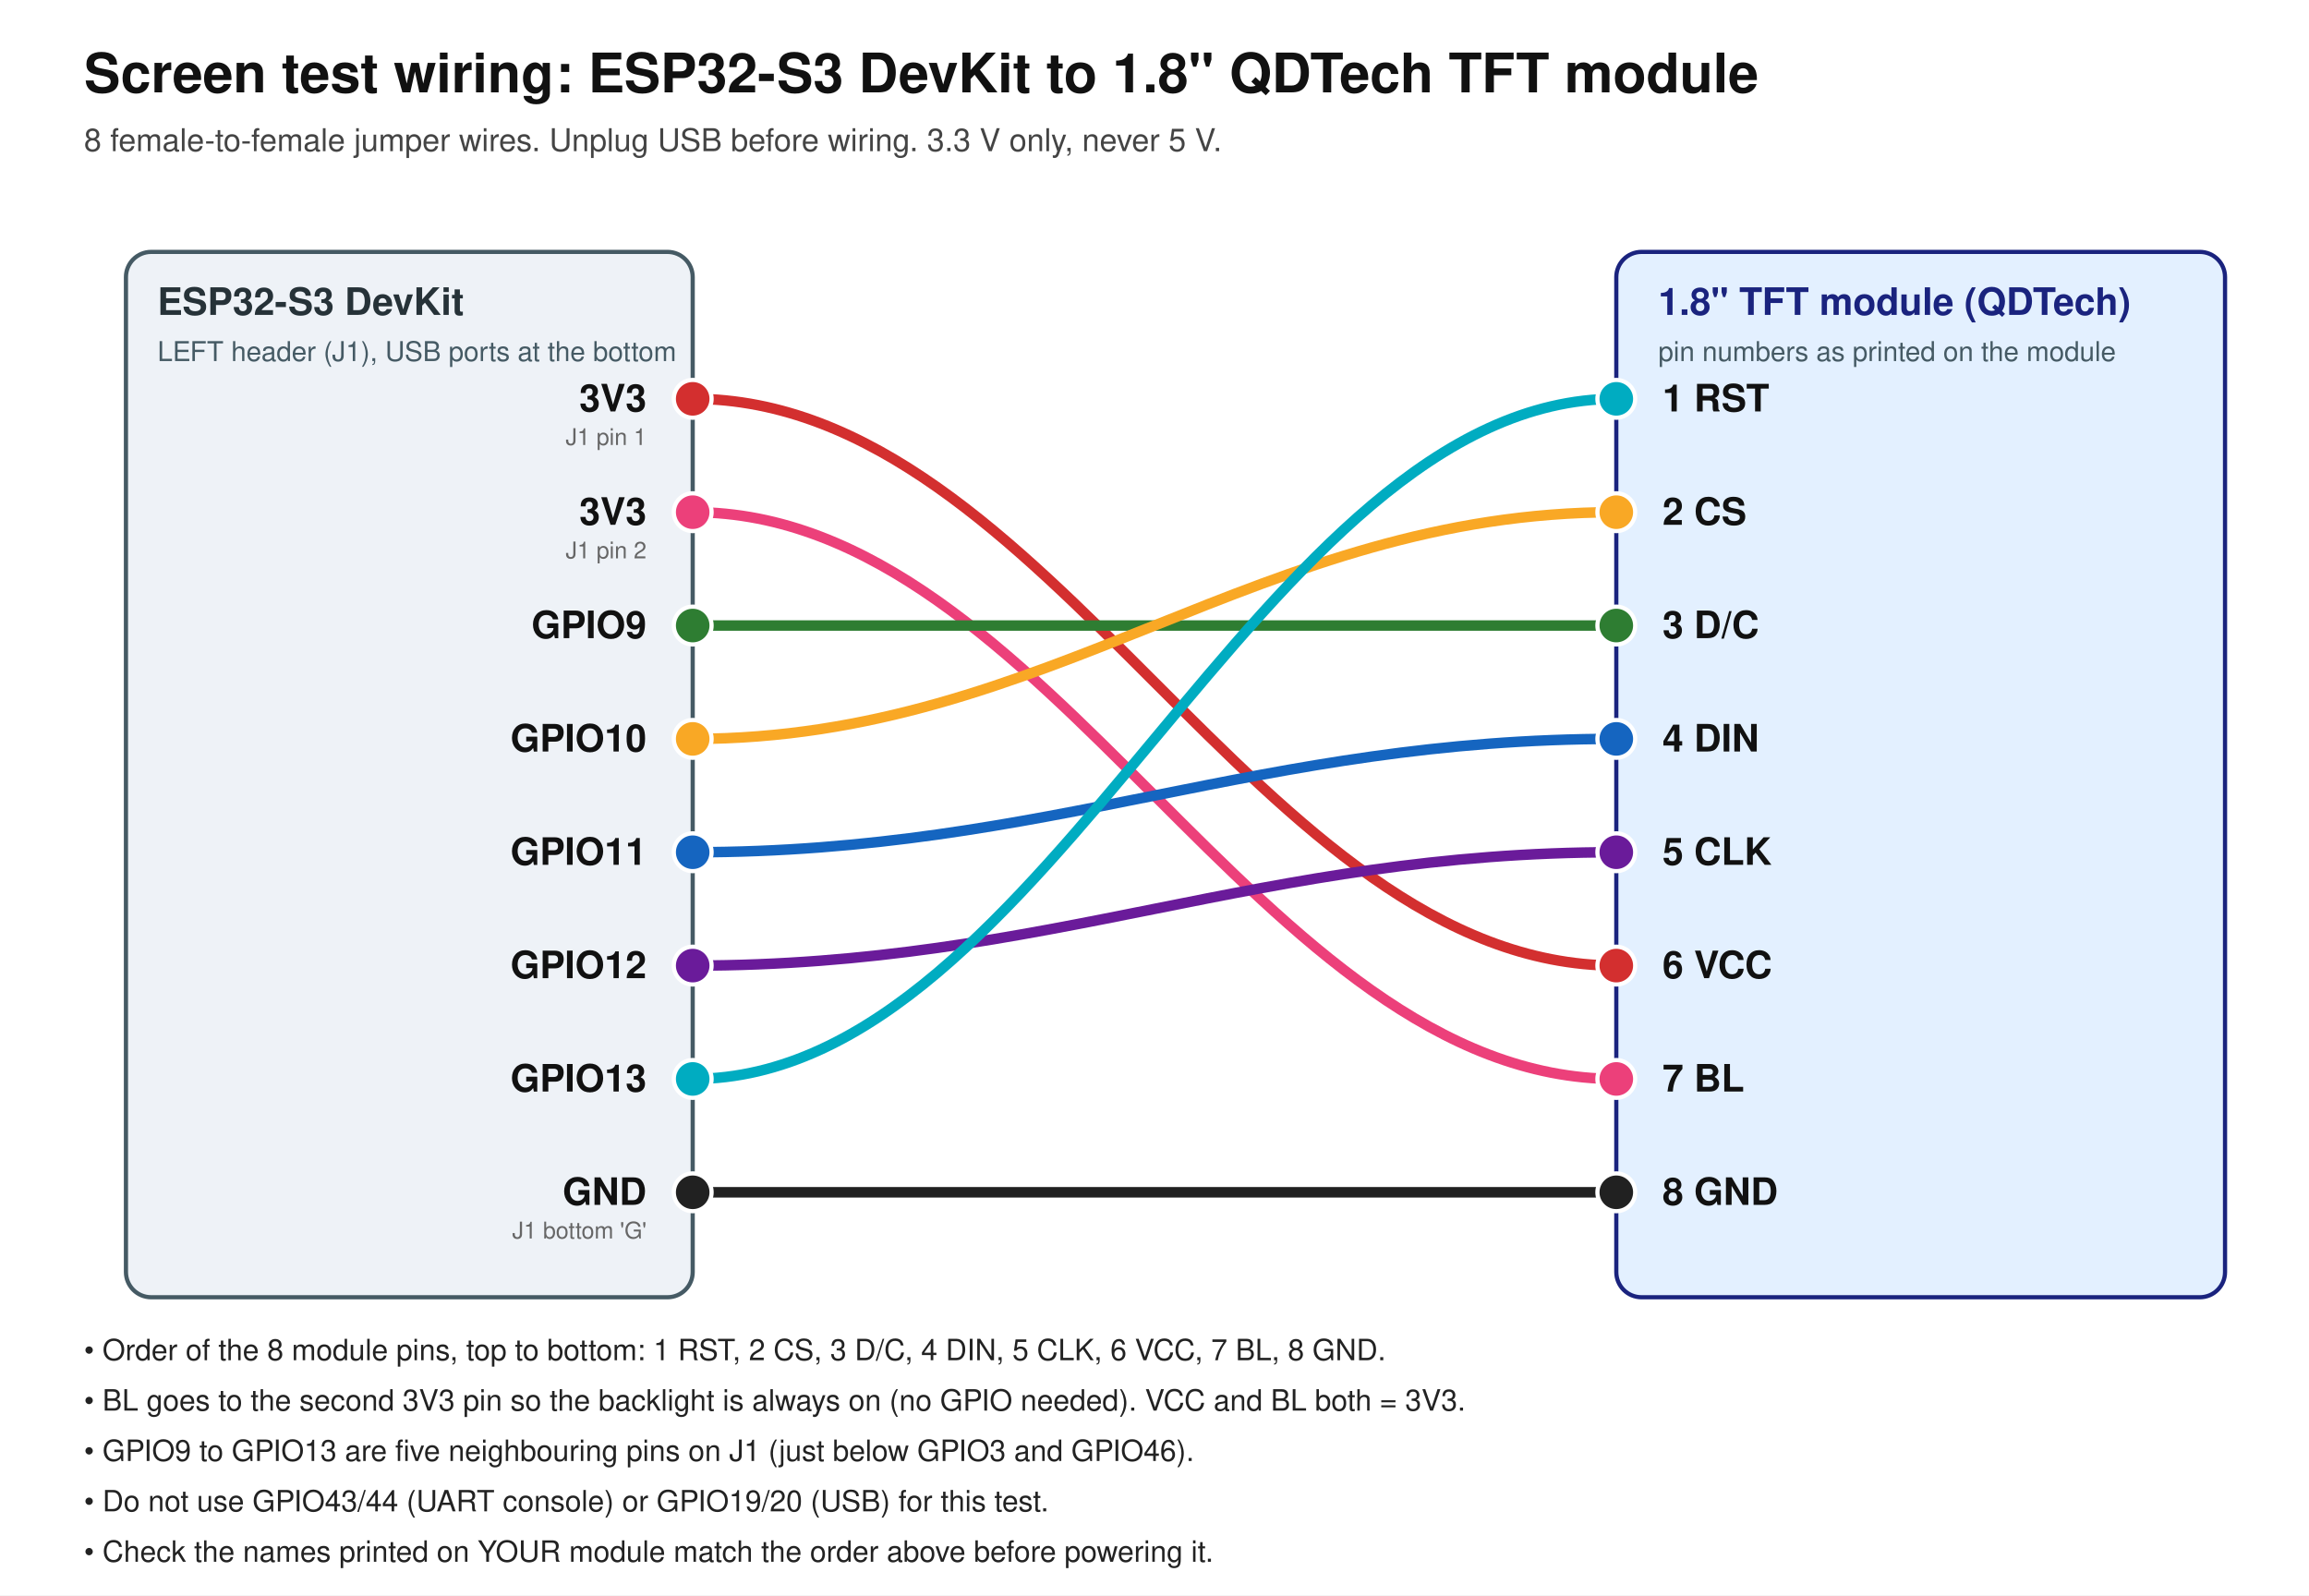
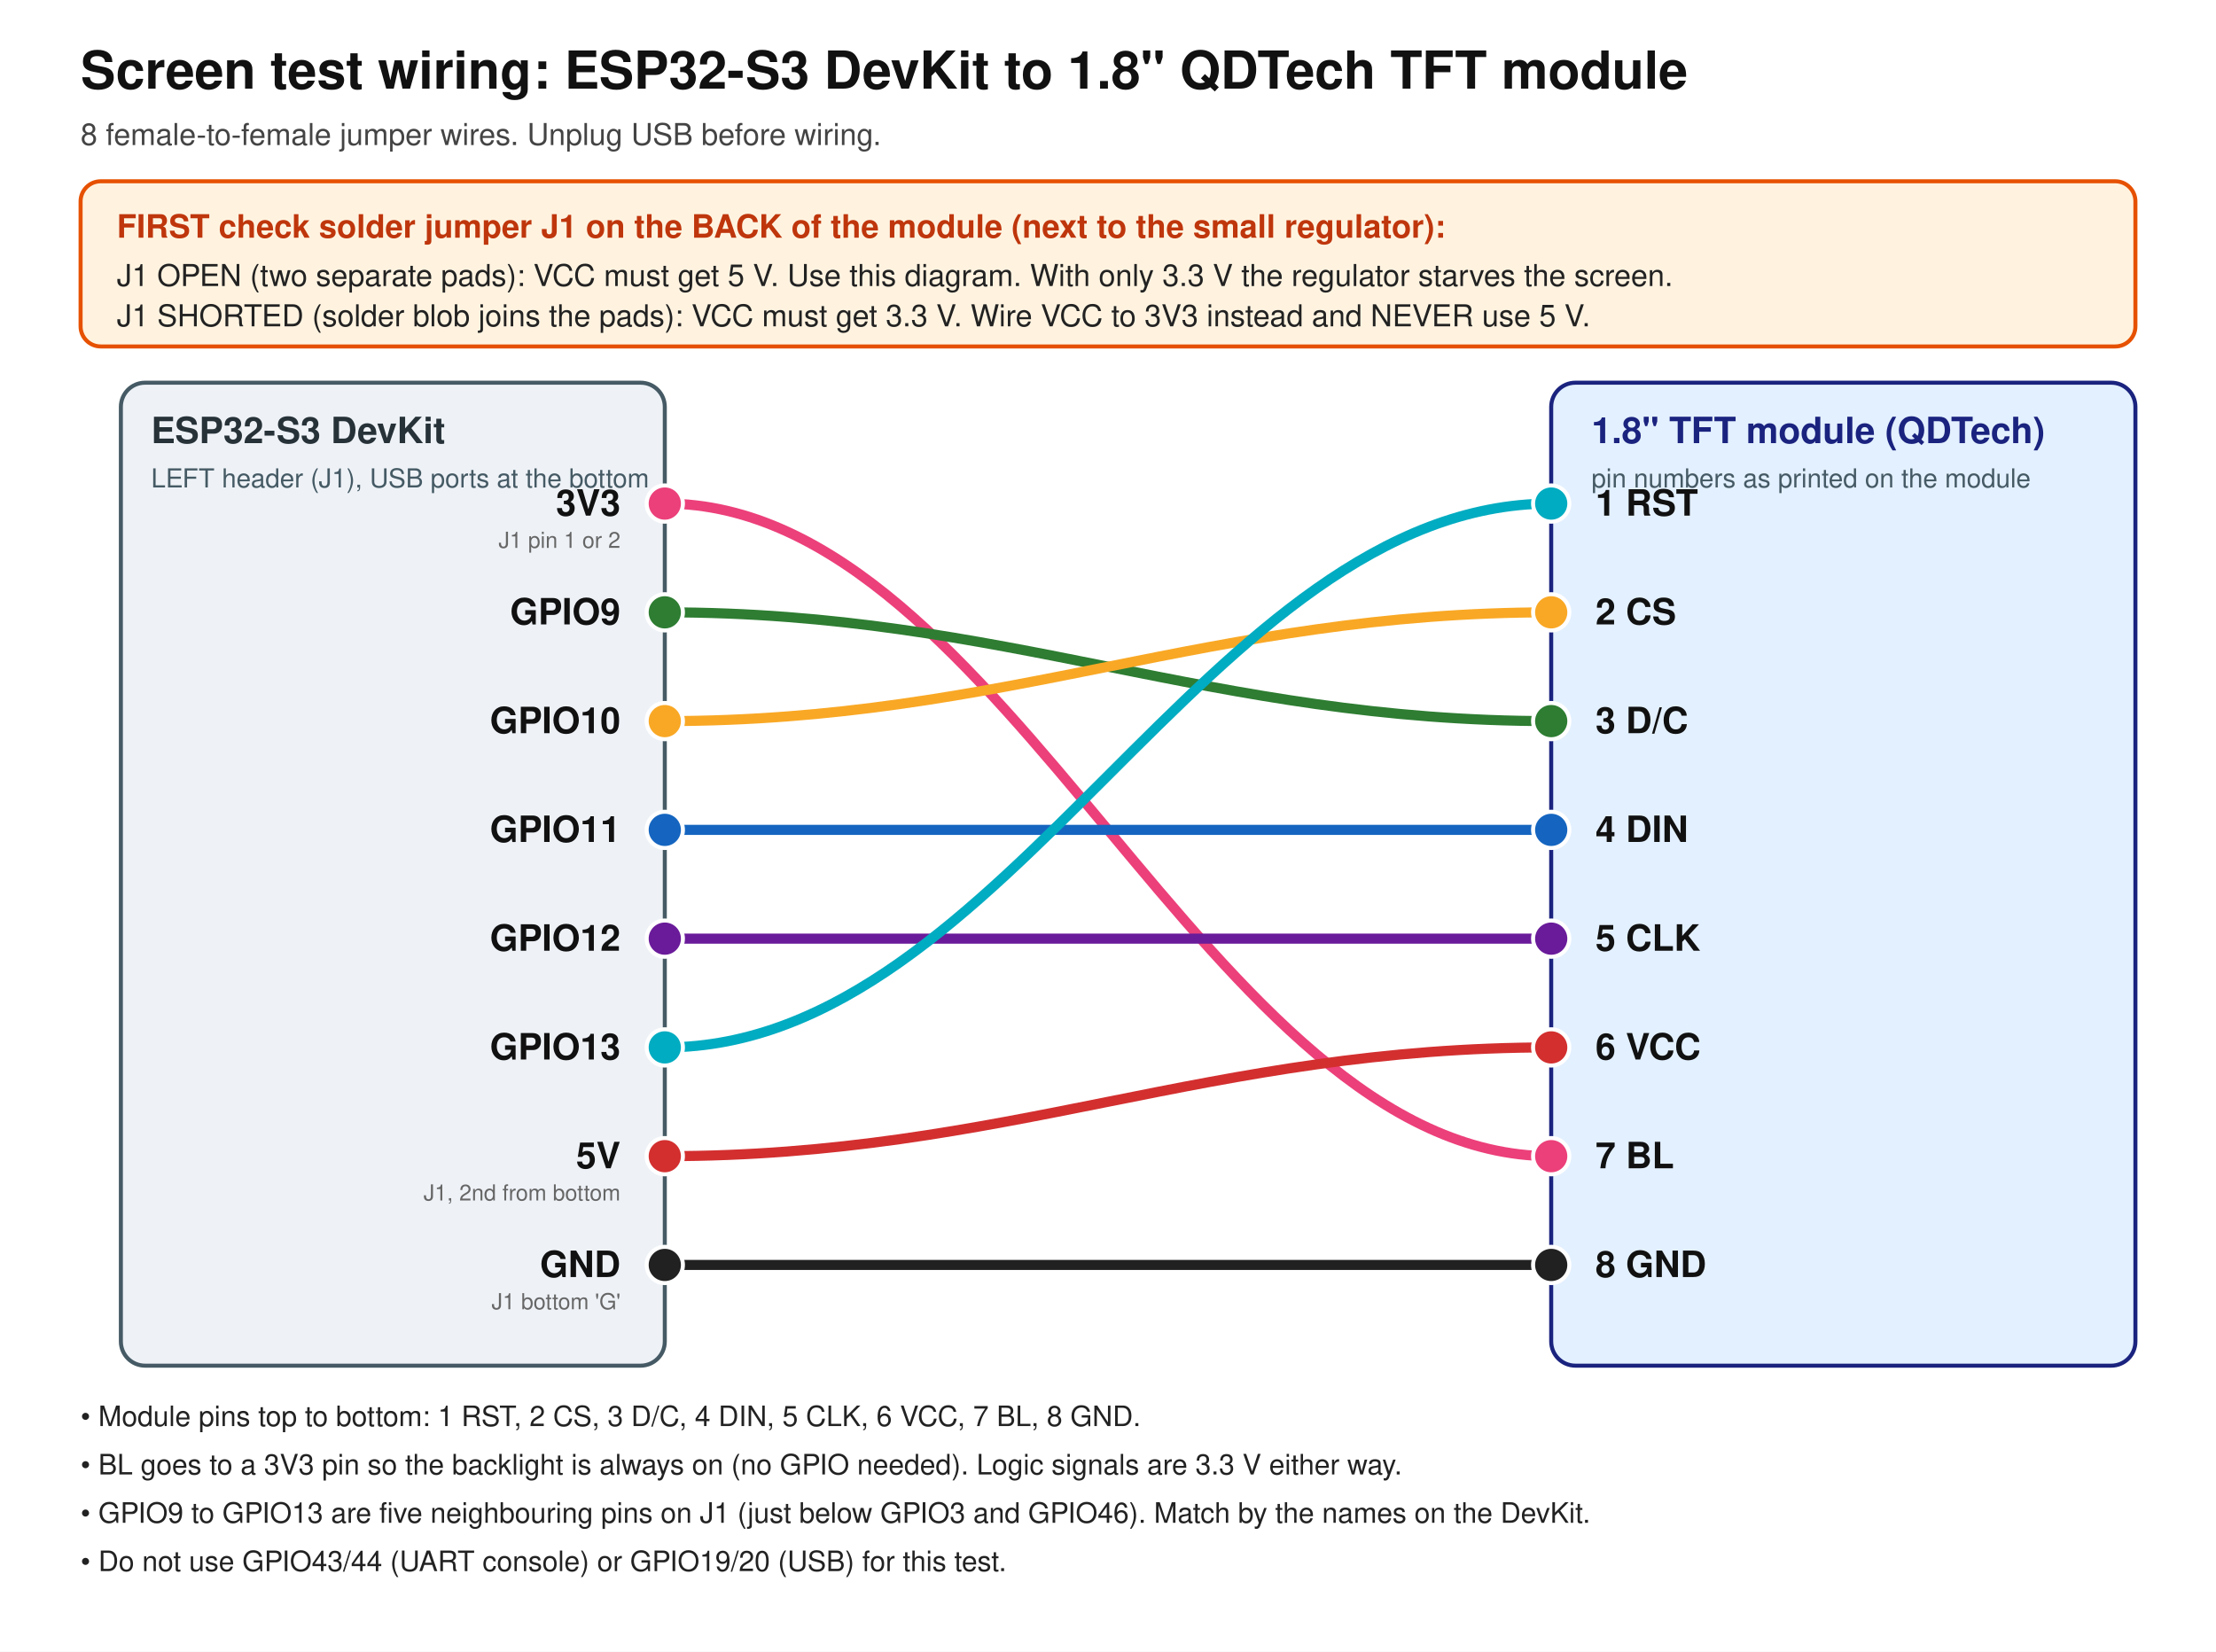
- <svg xmlns="http://www.w3.org/2000/svg" viewBox="0 0 1100 760" width="1100" height="760" font-family="Helvetica,Arial,sans-serif">
-   <rect width="1100" height="760" fill="#ffffff" />
+ <svg xmlns="http://www.w3.org/2000/svg" viewBox="0 0 1100 820" width="1100" height="820" font-family="Helvetica,Arial,sans-serif">
+   <rect width="1100" height="820" fill="#ffffff" />
  <text x="40" y="44" font-size="26" font-weight="700" fill="#111">Screen test wiring: ESP32-S3 DevKit to 1.8" QDTech TFT module</text>
-   <text x="40" y="72" font-size="15" fill="#444">8 female-to-female jumper wires. Unplug USB before wiring. 3.3 V only, never 5 V.</text>
-   <rect x="60" y="120" width="270" height="498" rx="12" fill="#eef2f7" stroke="#455a64" stroke-width="2" />
-   <text x="75" y="150" font-size="18" font-weight="700" fill="#263238">ESP32-S3 DevKit</text>
-   <text x="75" y="172" font-size="13" fill="#455a64">LEFT header (J1), USB ports at the bottom</text>
-   <rect x="770" y="120" width="290" height="498" rx="12" fill="#e3f0ff" stroke="#1a237e" stroke-width="2" />
-   <text x="790" y="150" font-size="18" font-weight="700" fill="#1a237e">1.8" TFT module (QDTech)</text>
-   <text x="790" y="172" font-size="13" fill="#455a64">pin numbers as printed on the module</text>
-   <path d="M330 190 C 500 190, 600 460, 770 460" fill="none" stroke="#d32f2f" stroke-width="5" stroke-linecap="round" />
-   <path d="M330 244 C 500 244, 600 514, 770 514" fill="none" stroke="#ec407a" stroke-width="5" stroke-linecap="round" />
-   <path d="M330 298 C 500 298, 600 298, 770 298" fill="none" stroke="#2e7d32" stroke-width="5" stroke-linecap="round" />
-   <path d="M330 352 C 500 352, 600 244, 770 244" fill="none" stroke="#f9a825" stroke-width="5" stroke-linecap="round" />
-   <path d="M330 406 C 500 406, 600 352, 770 352" fill="none" stroke="#1565c0" stroke-width="5" stroke-linecap="round" />
-   <path d="M330 460 C 500 460, 600 406, 770 406" fill="none" stroke="#6a1b9a" stroke-width="5" stroke-linecap="round" />
-   <path d="M330 514 C 500 514, 600 190, 770 190" fill="none" stroke="#00acc1" stroke-width="5" stroke-linecap="round" />
-   <path d="M330 568 C 500 568, 600 568, 770 568" fill="none" stroke="#212121" stroke-width="5" stroke-linecap="round" />
-   <circle cx="330" cy="190" r="9" fill="#d32f2f" stroke="#fff" stroke-width="2" />
-   <text x="308" y="196" font-size="18" font-weight="700" text-anchor="end" fill="#111">3V3</text>
-   <text x="308" y="212" font-size="11" text-anchor="end" fill="#666">J1 pin 1</text>
-   <circle cx="330" cy="244" r="9" fill="#ec407a" stroke="#fff" stroke-width="2" />
-   <text x="308" y="250" font-size="18" font-weight="700" text-anchor="end" fill="#111">3V3</text>
-   <text x="308" y="266" font-size="11" text-anchor="end" fill="#666">J1 pin 2</text>
-   <circle cx="330" cy="298" r="9" fill="#2e7d32" stroke="#fff" stroke-width="2" />
-   <text x="308" y="304" font-size="18" font-weight="700" text-anchor="end" fill="#111">GPIO9</text>
-   <circle cx="330" cy="352" r="9" fill="#f9a825" stroke="#fff" stroke-width="2" />
-   <text x="308" y="358" font-size="18" font-weight="700" text-anchor="end" fill="#111">GPIO10</text>
-   <circle cx="330" cy="406" r="9" fill="#1565c0" stroke="#fff" stroke-width="2" />
-   <text x="308" y="412" font-size="18" font-weight="700" text-anchor="end" fill="#111">GPIO11</text>
-   <circle cx="330" cy="460" r="9" fill="#6a1b9a" stroke="#fff" stroke-width="2" />
-   <text x="308" y="466" font-size="18" font-weight="700" text-anchor="end" fill="#111">GPIO12</text>
-   <circle cx="330" cy="514" r="9" fill="#00acc1" stroke="#fff" stroke-width="2" />
-   <text x="308" y="520" font-size="18" font-weight="700" text-anchor="end" fill="#111">GPIO13</text>
-   <circle cx="330" cy="568" r="9" fill="#212121" stroke="#fff" stroke-width="2" />
-   <text x="308" y="574" font-size="18" font-weight="700" text-anchor="end" fill="#111">GND</text>
-   <text x="308" y="590" font-size="11" text-anchor="end" fill="#666">J1 bottom 'G'</text>
-   <circle cx="770" cy="190" r="9" fill="#00acc1" stroke="#fff" stroke-width="2" />
-   <text x="792" y="196" font-size="18" font-weight="700" fill="#111">1  RST</text>
-   <circle cx="770" cy="244" r="9" fill="#f9a825" stroke="#fff" stroke-width="2" />
-   <text x="792" y="250" font-size="18" font-weight="700" fill="#111">2  CS</text>
-   <circle cx="770" cy="298" r="9" fill="#2e7d32" stroke="#fff" stroke-width="2" />
-   <text x="792" y="304" font-size="18" font-weight="700" fill="#111">3  D/C</text>
-   <circle cx="770" cy="352" r="9" fill="#1565c0" stroke="#fff" stroke-width="2" />
-   <text x="792" y="358" font-size="18" font-weight="700" fill="#111">4  DIN</text>
-   <circle cx="770" cy="406" r="9" fill="#6a1b9a" stroke="#fff" stroke-width="2" />
-   <text x="792" y="412" font-size="18" font-weight="700" fill="#111">5  CLK</text>
-   <circle cx="770" cy="460" r="9" fill="#d32f2f" stroke="#fff" stroke-width="2" />
-   <text x="792" y="466" font-size="18" font-weight="700" fill="#111">6  VCC</text>
-   <circle cx="770" cy="514" r="9" fill="#ec407a" stroke="#fff" stroke-width="2" />
-   <text x="792" y="520" font-size="18" font-weight="700" fill="#111">7  BL</text>
-   <circle cx="770" cy="568" r="9" fill="#212121" stroke="#fff" stroke-width="2" />
-   <text x="792" y="574" font-size="18" font-weight="700" fill="#111">8  GND</text>
-   <text x="40" y="648" font-size="14" fill="#222">• Order of the 8 module pins, top to bottom: 1 RST, 2 CS, 3 D/C, 4 DIN, 5 CLK, 6 VCC, 7 BL, 8 GND.</text>
-   <text x="40" y="672" font-size="14" fill="#222">• BL goes to the second 3V3 pin so the backlight is always on (no GPIO needed). VCC and BL both = 3V3.</text>
-   <text x="40" y="696" font-size="14" fill="#222">• GPIO9 to GPIO13 are five neighbouring pins on J1 (just below GPIO3 and GPIO46).</text>
-   <text x="40" y="720" font-size="14" fill="#222">• Do not use GPIO43/44 (UART console) or GPIO19/20 (USB) for this test.</text>
-   <text x="40" y="744" font-size="14" fill="#222">• Check the names printed on YOUR module match the order above before powering it.</text>
+   <text x="40" y="72" font-size="15" fill="#444">8 female-to-female jumper wires. Unplug USB before wiring.</text>
+   <rect x="40" y="90" width="1020" height="82" rx="10" fill="#fff3e0" stroke="#e65100" stroke-width="2" />
+   <text x="58" y="118" font-size="16" font-weight="700" fill="#bf360c">FIRST check solder jumper J1 on the BACK of the module (next to the small regulator):</text>
+   <text x="58" y="142" font-size="15" fill="#222">J1 OPEN (two separate pads): VCC must get 5 V. Use this diagram. With only 3.3 V the regulator starves the screen.</text>
+   <text x="58" y="162" font-size="15" fill="#222">J1 SHORTED (solder blob joins the pads): VCC must get 3.3 V. Wire VCC to 3V3 instead and NEVER use 5 V.</text>
+   <rect x="60" y="190" width="270" height="488" rx="12" fill="#eef2f7" stroke="#455a64" stroke-width="2" />
+   <text x="75" y="220" font-size="18" font-weight="700" fill="#263238">ESP32-S3 DevKit</text>
+   <text x="75" y="242" font-size="13" fill="#455a64">LEFT header (J1), USB ports at the bottom</text>
+   <rect x="770" y="190" width="290" height="488" rx="12" fill="#e3f0ff" stroke="#1a237e" stroke-width="2" />
+   <text x="790" y="220" font-size="18" font-weight="700" fill="#1a237e">1.8" TFT module (QDTech)</text>
+   <text x="790" y="242" font-size="13" fill="#455a64">pin numbers as printed on the module</text>
+   <path d="M330 250 C 500 250, 600 574, 770 574" fill="none" stroke="#ec407a" stroke-width="5" stroke-linecap="round" />
+   <path d="M330 304 C 500 304, 600 358, 770 358" fill="none" stroke="#2e7d32" stroke-width="5" stroke-linecap="round" />
+   <path d="M330 358 C 500 358, 600 304, 770 304" fill="none" stroke="#f9a825" stroke-width="5" stroke-linecap="round" />
+   <path d="M330 412 C 500 412, 600 412, 770 412" fill="none" stroke="#1565c0" stroke-width="5" stroke-linecap="round" />
+   <path d="M330 466 C 500 466, 600 466, 770 466" fill="none" stroke="#6a1b9a" stroke-width="5" stroke-linecap="round" />
+   <path d="M330 520 C 500 520, 600 250, 770 250" fill="none" stroke="#00acc1" stroke-width="5" stroke-linecap="round" />
+   <path d="M330 574 C 500 574, 600 520, 770 520" fill="none" stroke="#d32f2f" stroke-width="5" stroke-linecap="round" />
+   <path d="M330 628 C 500 628, 600 628, 770 628" fill="none" stroke="#212121" stroke-width="5" stroke-linecap="round" />
+   <circle cx="330" cy="250" r="9" fill="#ec407a" stroke="#fff" stroke-width="2" />
+   <text x="308" y="256" font-size="18" font-weight="700" text-anchor="end" fill="#111">3V3</text>
+   <text x="308" y="272" font-size="11" text-anchor="end" fill="#666">J1 pin 1 or 2</text>
+   <circle cx="330" cy="304" r="9" fill="#2e7d32" stroke="#fff" stroke-width="2" />
+   <text x="308" y="310" font-size="18" font-weight="700" text-anchor="end" fill="#111">GPIO9</text>
+   <circle cx="330" cy="358" r="9" fill="#f9a825" stroke="#fff" stroke-width="2" />
+   <text x="308" y="364" font-size="18" font-weight="700" text-anchor="end" fill="#111">GPIO10</text>
+   <circle cx="330" cy="412" r="9" fill="#1565c0" stroke="#fff" stroke-width="2" />
+   <text x="308" y="418" font-size="18" font-weight="700" text-anchor="end" fill="#111">GPIO11</text>
+   <circle cx="330" cy="466" r="9" fill="#6a1b9a" stroke="#fff" stroke-width="2" />
+   <text x="308" y="472" font-size="18" font-weight="700" text-anchor="end" fill="#111">GPIO12</text>
+   <circle cx="330" cy="520" r="9" fill="#00acc1" stroke="#fff" stroke-width="2" />
+   <text x="308" y="526" font-size="18" font-weight="700" text-anchor="end" fill="#111">GPIO13</text>
+   <circle cx="330" cy="574" r="9" fill="#d32f2f" stroke="#fff" stroke-width="2" />
+   <text x="308" y="580" font-size="18" font-weight="700" text-anchor="end" fill="#111">5V</text>
+   <text x="308" y="596" font-size="11" text-anchor="end" fill="#666">J1, 2nd from bottom</text>
+   <circle cx="330" cy="628" r="9" fill="#212121" stroke="#fff" stroke-width="2" />
+   <text x="308" y="634" font-size="18" font-weight="700" text-anchor="end" fill="#111">GND</text>
+   <text x="308" y="650" font-size="11" text-anchor="end" fill="#666">J1 bottom 'G'</text>
+   <circle cx="770" cy="250" r="9" fill="#00acc1" stroke="#fff" stroke-width="2" />
+   <text x="792" y="256" font-size="18" font-weight="700" fill="#111">1  RST</text>
+   <circle cx="770" cy="304" r="9" fill="#f9a825" stroke="#fff" stroke-width="2" />
+   <text x="792" y="310" font-size="18" font-weight="700" fill="#111">2  CS</text>
+   <circle cx="770" cy="358" r="9" fill="#2e7d32" stroke="#fff" stroke-width="2" />
+   <text x="792" y="364" font-size="18" font-weight="700" fill="#111">3  D/C</text>
+   <circle cx="770" cy="412" r="9" fill="#1565c0" stroke="#fff" stroke-width="2" />
+   <text x="792" y="418" font-size="18" font-weight="700" fill="#111">4  DIN</text>
+   <circle cx="770" cy="466" r="9" fill="#6a1b9a" stroke="#fff" stroke-width="2" />
+   <text x="792" y="472" font-size="18" font-weight="700" fill="#111">5  CLK</text>
+   <circle cx="770" cy="520" r="9" fill="#d32f2f" stroke="#fff" stroke-width="2" />
+   <text x="792" y="526" font-size="18" font-weight="700" fill="#111">6  VCC</text>
+   <circle cx="770" cy="574" r="9" fill="#ec407a" stroke="#fff" stroke-width="2" />
+   <text x="792" y="580" font-size="18" font-weight="700" fill="#111">7  BL</text>
+   <circle cx="770" cy="628" r="9" fill="#212121" stroke="#fff" stroke-width="2" />
+   <text x="792" y="634" font-size="18" font-weight="700" fill="#111">8  GND</text>
+   <text x="40" y="708" font-size="14" fill="#222">• Module pins top to bottom: 1 RST, 2 CS, 3 D/C, 4 DIN, 5 CLK, 6 VCC, 7 BL, 8 GND.</text>
+   <text x="40" y="732" font-size="14" fill="#222">• BL goes to a 3V3 pin so the backlight is always on (no GPIO needed). Logic signals are 3.3 V either way.</text>
+   <text x="40" y="756" font-size="14" fill="#222">• GPIO9 to GPIO13 are five neighbouring pins on J1 (just below GPIO3 and GPIO46). Match by the names on the DevKit.</text>
+   <text x="40" y="780" font-size="14" fill="#222">• Do not use GPIO43/44 (UART console) or GPIO19/20 (USB) for this test.</text>
</svg>
